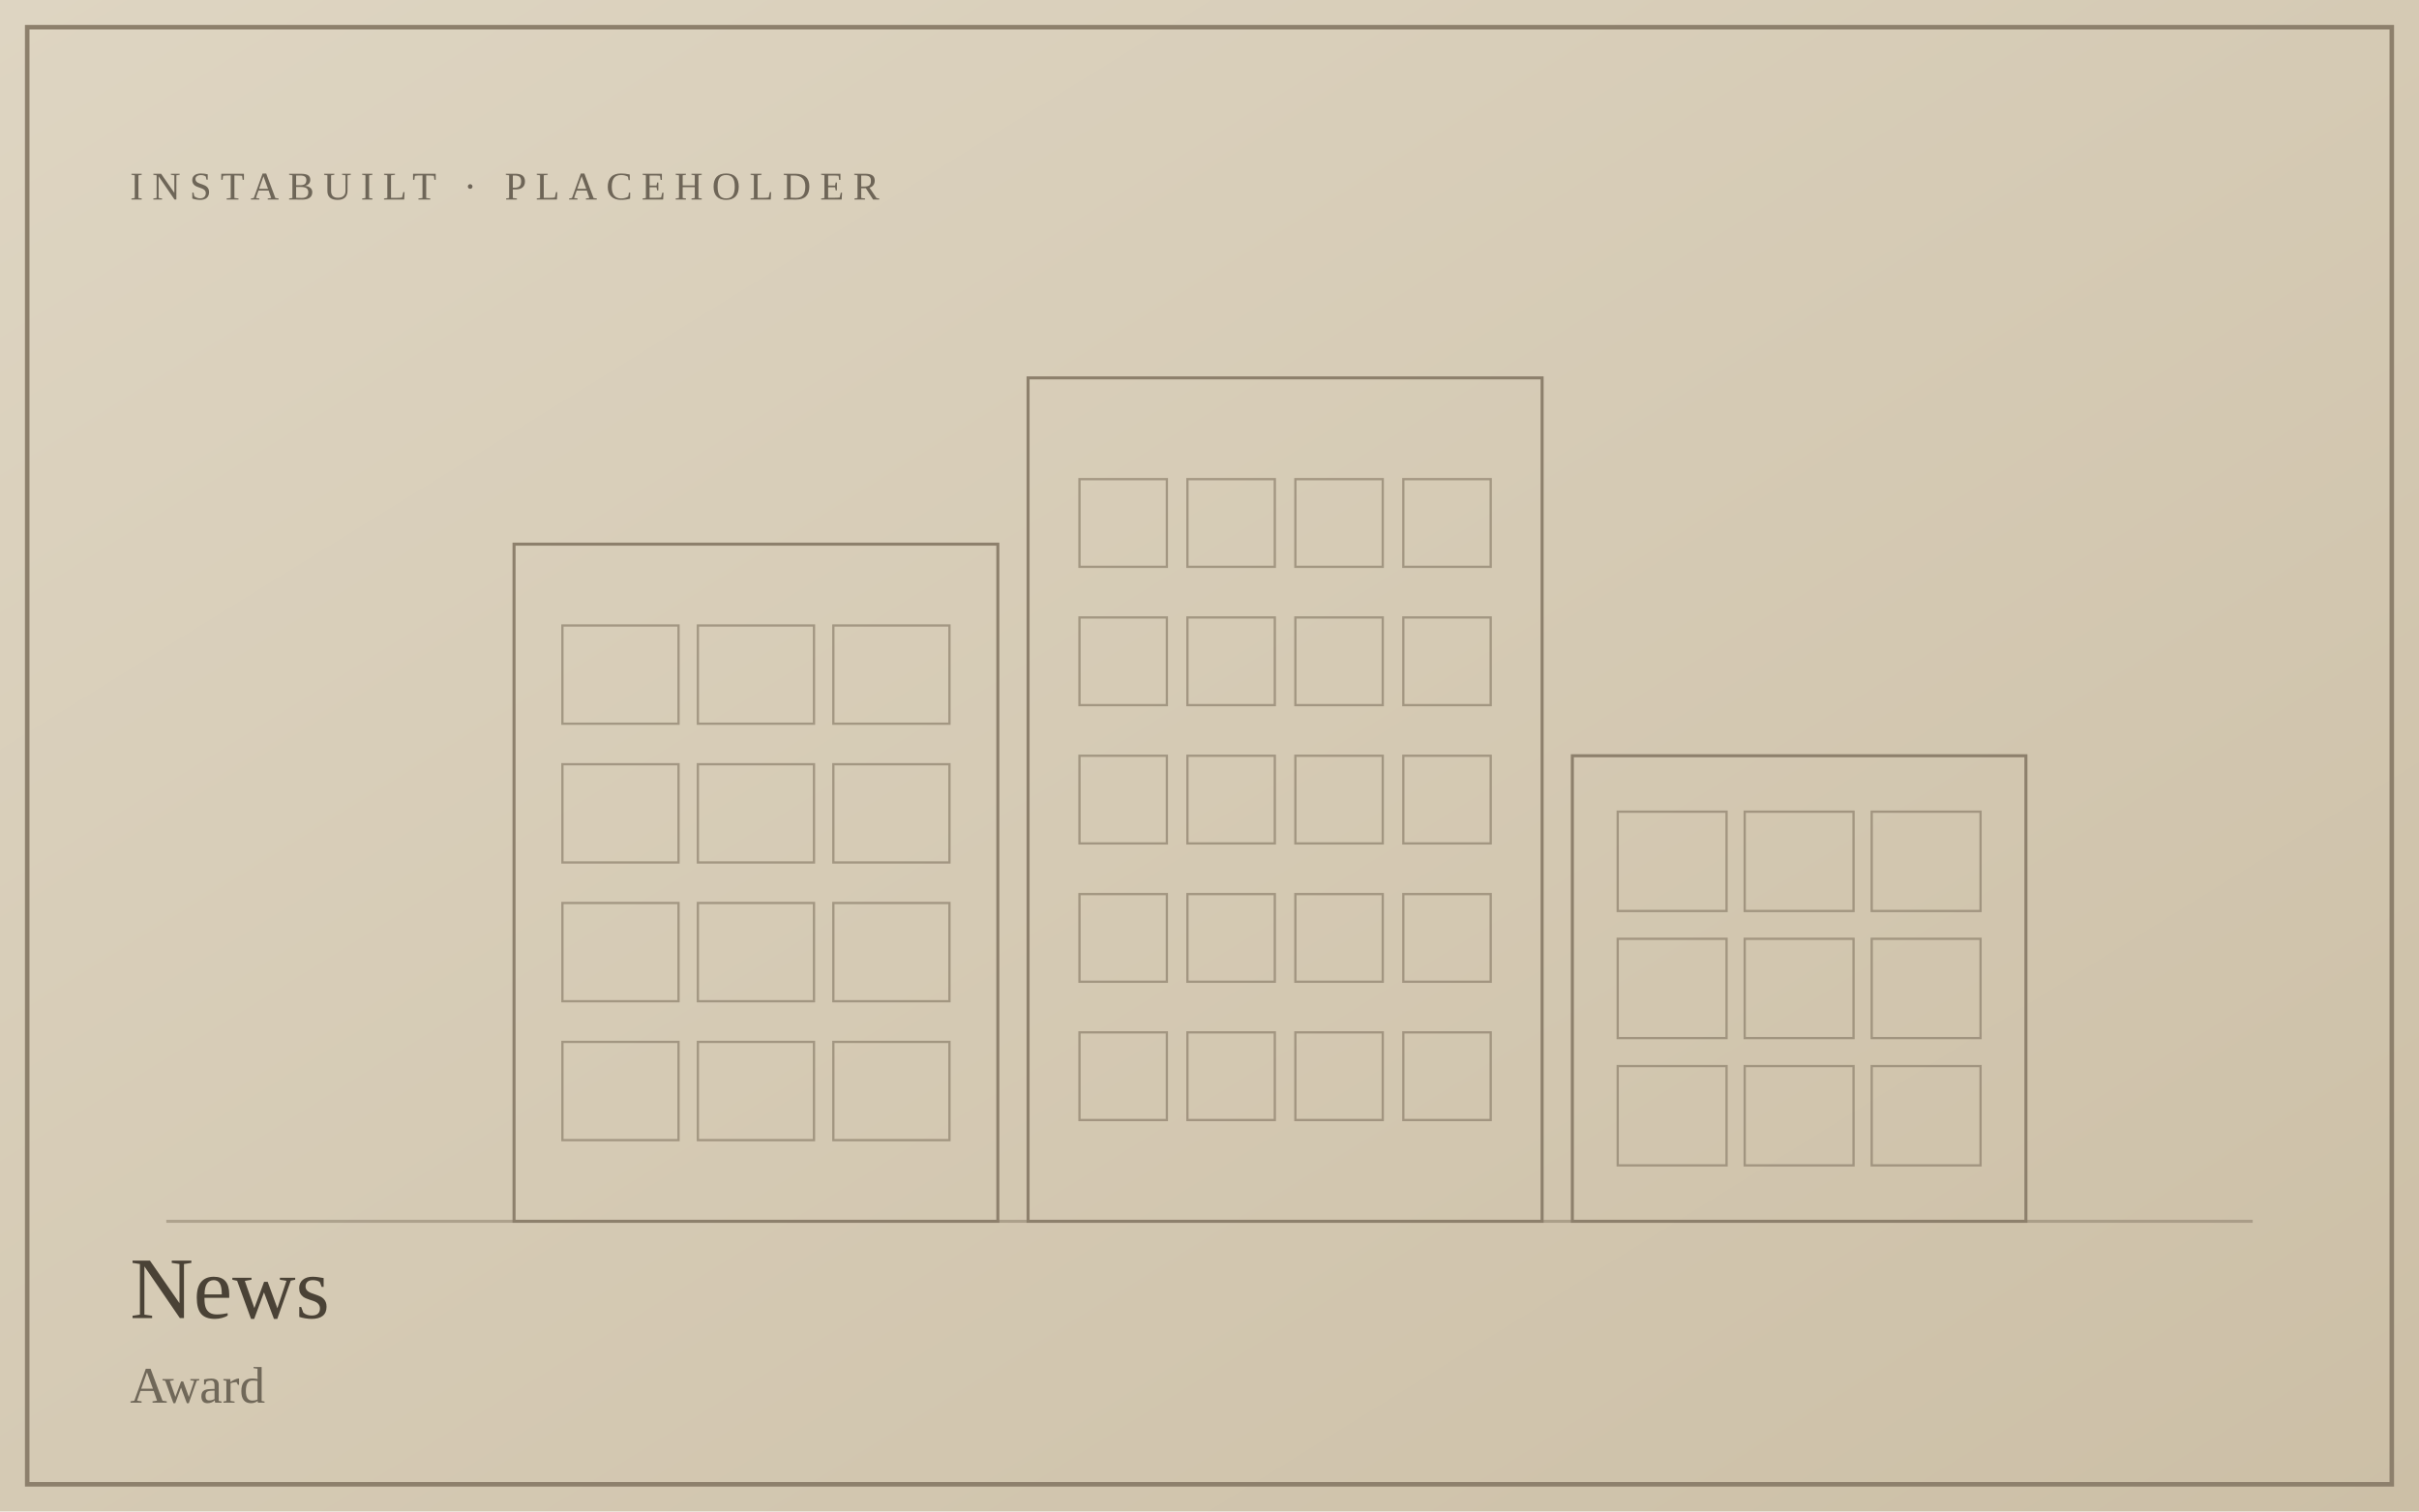
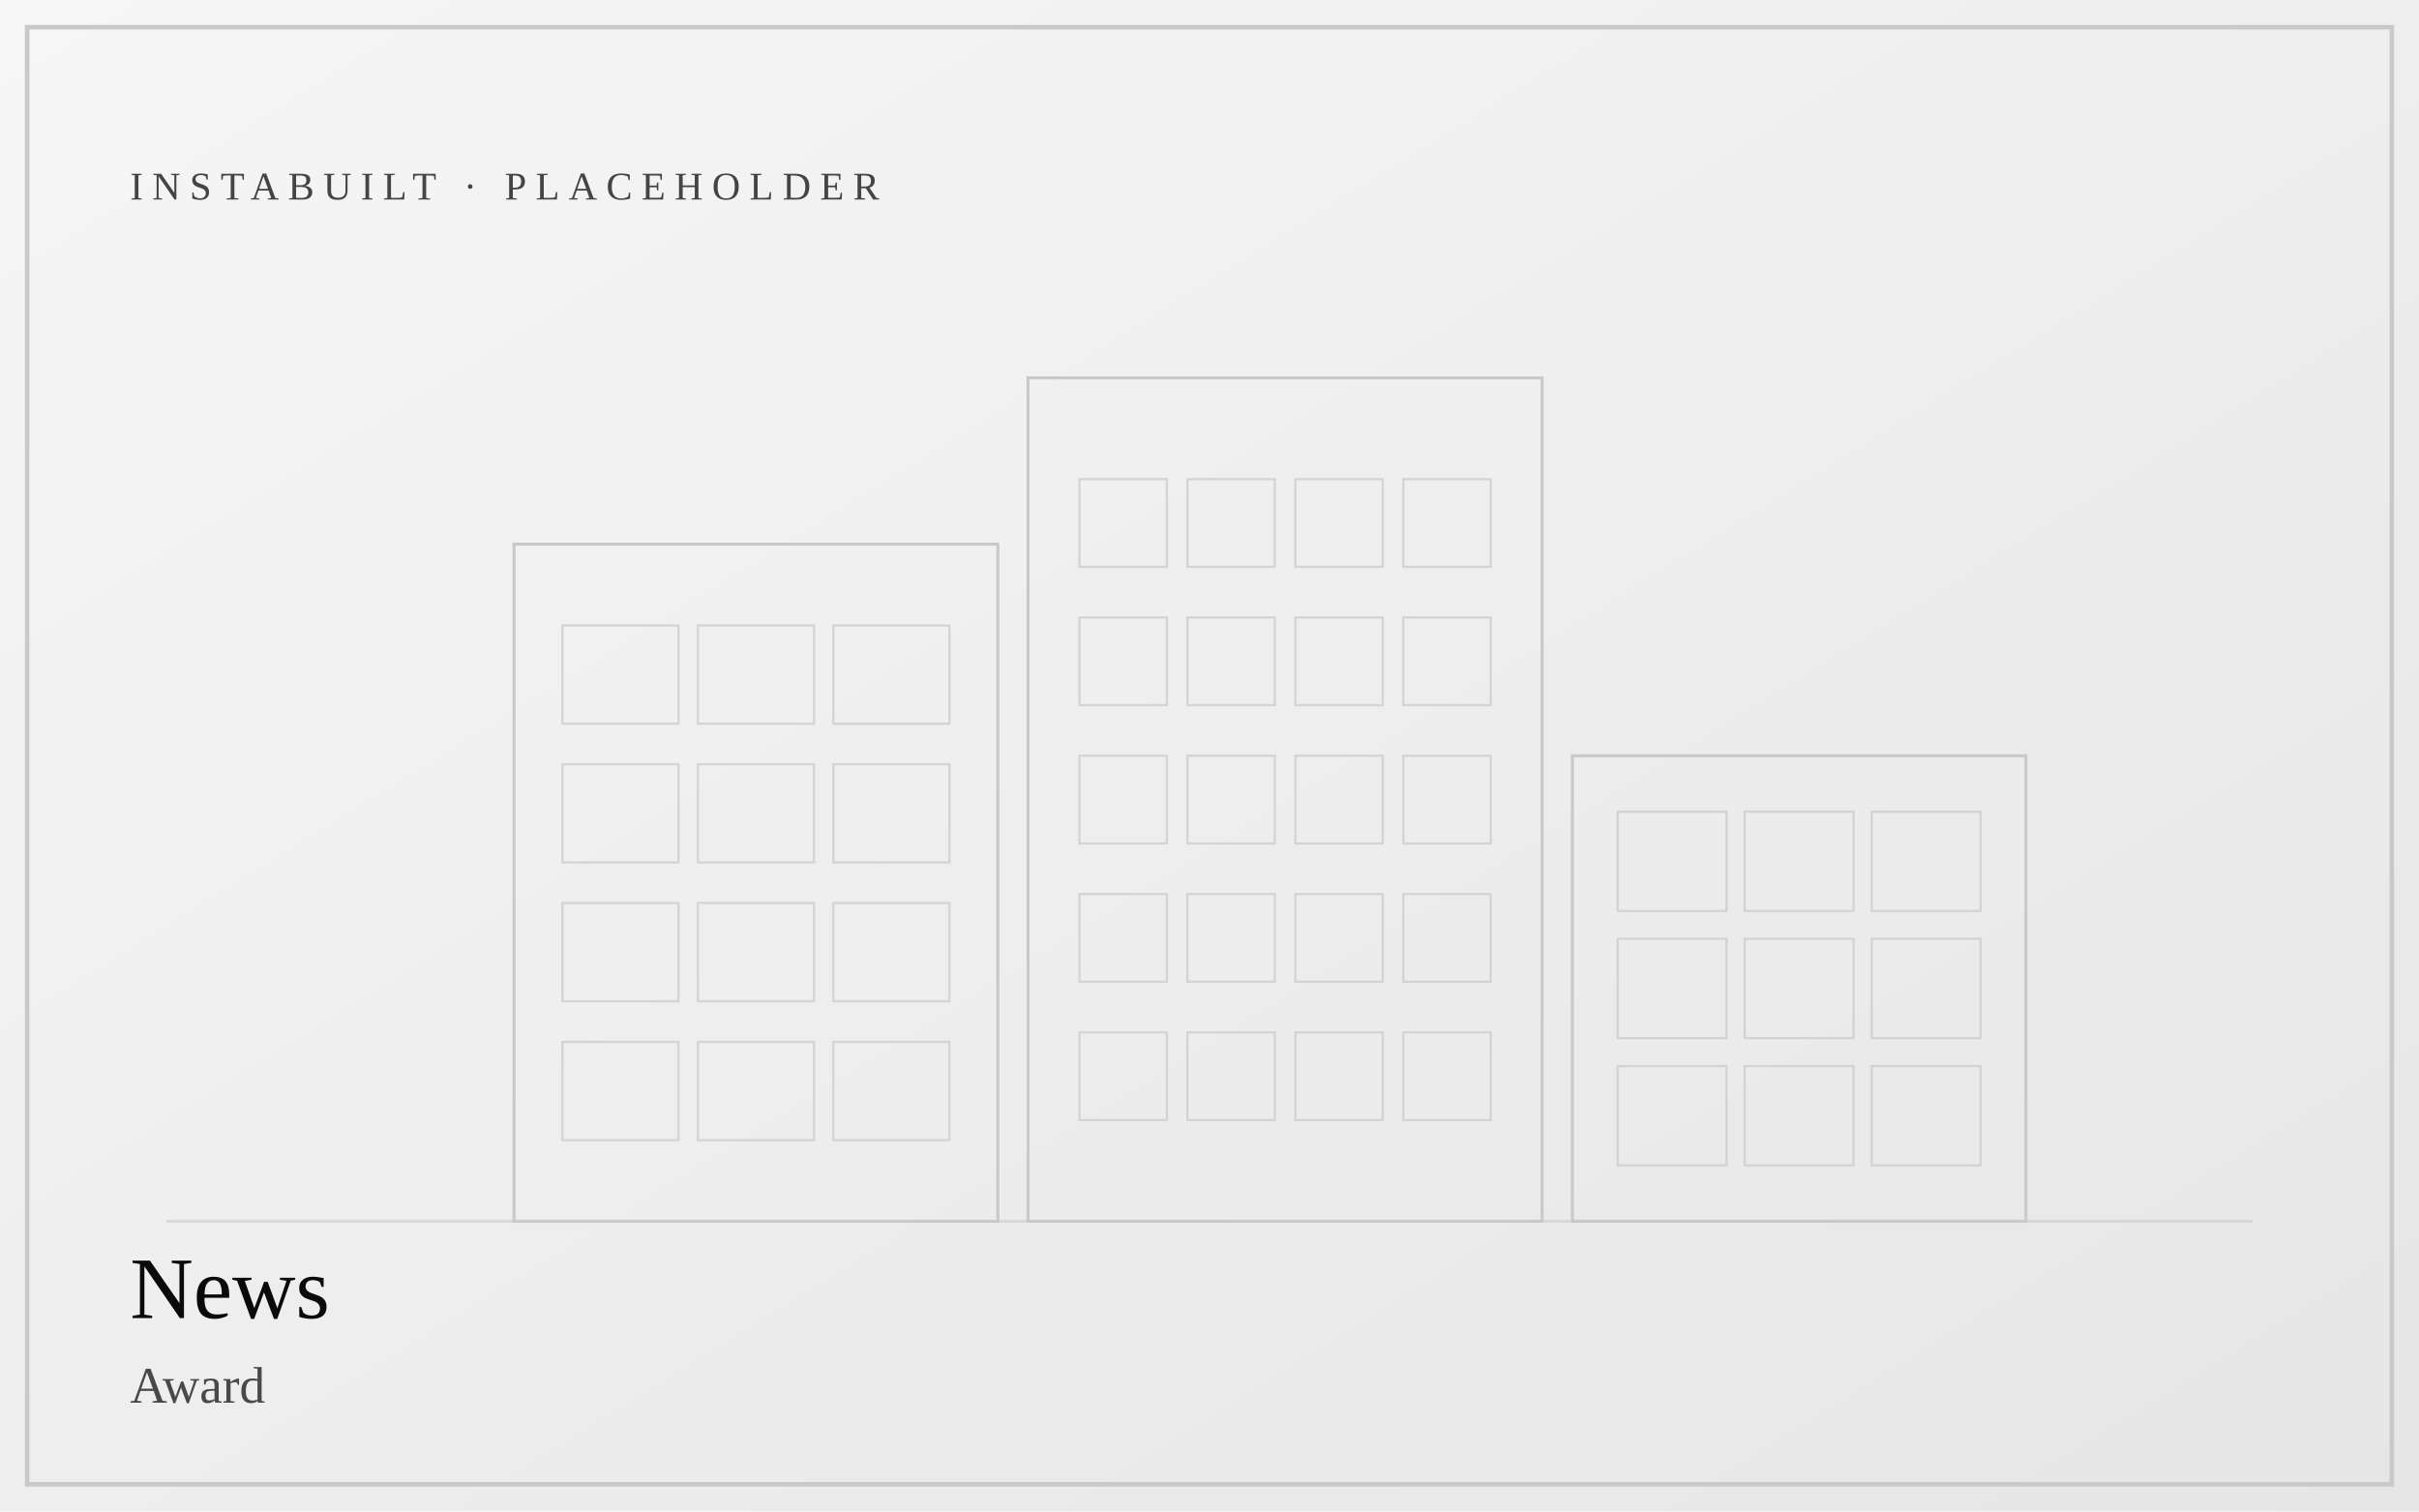
<svg xmlns="http://www.w3.org/2000/svg" width="1600" height="1000" viewBox="0 0 1600 1000" role="img" aria-label="News — Award">
  <defs>
    <linearGradient id="w" x1="0" y1="0" x2="1" y2="1">
-       <stop offset="0" stop-color="#DED5C2" />
-       <stop offset="1" stop-color="#CCBFA6" />
+       <stop offset="0" stop-color="#f6f6f6" />
+       <stop offset="1" stop-color="#e6e6e6" />
    </linearGradient>
  </defs>
  <rect width="1600" height="1000" fill="url(#w)" />
-   <line x1="110" y1="808" x2="1490" y2="808" stroke="#8D806C" stroke-width="2" opacity="0.55" />
-   <rect x="340" y="360" width="320" height="448" fill="none" stroke="#8D806C" stroke-width="2" />
-   <rect x="372.0" y="413.8" width="76.8" height="65.0" fill="none" stroke="#8D806C" stroke-width="1.5" opacity="0.7" />
-   <rect x="461.6" y="413.8" width="76.8" height="65.0" fill="none" stroke="#8D806C" stroke-width="1.5" opacity="0.7" />
-   <rect x="551.2" y="413.8" width="76.8" height="65.0" fill="none" stroke="#8D806C" stroke-width="1.5" opacity="0.7" />
-   <rect x="372.0" y="505.6" width="76.8" height="65.0" fill="none" stroke="#8D806C" stroke-width="1.5" opacity="0.7" />
-   <rect x="461.6" y="505.6" width="76.8" height="65.0" fill="none" stroke="#8D806C" stroke-width="1.5" opacity="0.7" />
-   <rect x="551.2" y="505.6" width="76.8" height="65.0" fill="none" stroke="#8D806C" stroke-width="1.5" opacity="0.7" />
-   <rect x="372.0" y="597.4" width="76.8" height="65.0" fill="none" stroke="#8D806C" stroke-width="1.5" opacity="0.7" />
-   <rect x="461.6" y="597.4" width="76.8" height="65.0" fill="none" stroke="#8D806C" stroke-width="1.5" opacity="0.7" />
-   <rect x="551.2" y="597.4" width="76.8" height="65.0" fill="none" stroke="#8D806C" stroke-width="1.5" opacity="0.7" />
-   <rect x="372.0" y="689.3" width="76.8" height="65.0" fill="none" stroke="#8D806C" stroke-width="1.5" opacity="0.7" />
-   <rect x="461.6" y="689.3" width="76.8" height="65.0" fill="none" stroke="#8D806C" stroke-width="1.5" opacity="0.7" />
-   <rect x="551.2" y="689.3" width="76.8" height="65.0" fill="none" stroke="#8D806C" stroke-width="1.5" opacity="0.7" />
-   <rect x="680" y="250" width="340" height="558" fill="none" stroke="#8D806C" stroke-width="2" />
-   <rect x="714.0" y="317.0" width="57.8" height="58.0" fill="none" stroke="#8D806C" stroke-width="1.5" opacity="0.7" />
-   <rect x="785.4" y="317.0" width="57.8" height="58.0" fill="none" stroke="#8D806C" stroke-width="1.5" opacity="0.7" />
-   <rect x="856.8" y="317.0" width="57.8" height="58.0" fill="none" stroke="#8D806C" stroke-width="1.5" opacity="0.7" />
-   <rect x="928.2" y="317.0" width="57.8" height="58.0" fill="none" stroke="#8D806C" stroke-width="1.5" opacity="0.7" />
-   <rect x="714.0" y="408.5" width="57.8" height="58.0" fill="none" stroke="#8D806C" stroke-width="1.5" opacity="0.7" />
-   <rect x="785.4" y="408.5" width="57.8" height="58.0" fill="none" stroke="#8D806C" stroke-width="1.5" opacity="0.7" />
-   <rect x="856.8" y="408.5" width="57.8" height="58.0" fill="none" stroke="#8D806C" stroke-width="1.5" opacity="0.7" />
-   <rect x="928.2" y="408.5" width="57.8" height="58.0" fill="none" stroke="#8D806C" stroke-width="1.5" opacity="0.7" />
-   <rect x="714.0" y="500.0" width="57.8" height="58.0" fill="none" stroke="#8D806C" stroke-width="1.5" opacity="0.7" />
-   <rect x="785.4" y="500.0" width="57.8" height="58.0" fill="none" stroke="#8D806C" stroke-width="1.5" opacity="0.7" />
-   <rect x="856.8" y="500.0" width="57.8" height="58.0" fill="none" stroke="#8D806C" stroke-width="1.5" opacity="0.7" />
-   <rect x="928.2" y="500.0" width="57.8" height="58.0" fill="none" stroke="#8D806C" stroke-width="1.5" opacity="0.7" />
-   <rect x="714.0" y="591.5" width="57.8" height="58.0" fill="none" stroke="#8D806C" stroke-width="1.5" opacity="0.7" />
-   <rect x="785.4" y="591.5" width="57.8" height="58.0" fill="none" stroke="#8D806C" stroke-width="1.5" opacity="0.7" />
-   <rect x="856.8" y="591.5" width="57.8" height="58.0" fill="none" stroke="#8D806C" stroke-width="1.5" opacity="0.7" />
-   <rect x="928.2" y="591.5" width="57.8" height="58.0" fill="none" stroke="#8D806C" stroke-width="1.5" opacity="0.7" />
-   <rect x="714.0" y="683.0" width="57.8" height="58.0" fill="none" stroke="#8D806C" stroke-width="1.5" opacity="0.7" />
-   <rect x="785.4" y="683.0" width="57.8" height="58.0" fill="none" stroke="#8D806C" stroke-width="1.5" opacity="0.7" />
-   <rect x="856.8" y="683.0" width="57.8" height="58.0" fill="none" stroke="#8D806C" stroke-width="1.5" opacity="0.7" />
-   <rect x="928.2" y="683.0" width="57.8" height="58.0" fill="none" stroke="#8D806C" stroke-width="1.5" opacity="0.7" />
-   <rect x="1040" y="500" width="300" height="308" fill="none" stroke="#8D806C" stroke-width="2" />
-   <rect x="1070.0" y="537.0" width="72.0" height="65.7" fill="none" stroke="#8D806C" stroke-width="1.5" opacity="0.7" />
-   <rect x="1154.0" y="537.0" width="72.0" height="65.7" fill="none" stroke="#8D806C" stroke-width="1.5" opacity="0.7" />
-   <rect x="1238.0" y="537.0" width="72.0" height="65.7" fill="none" stroke="#8D806C" stroke-width="1.5" opacity="0.7" />
-   <rect x="1070.0" y="621.1" width="72.0" height="65.7" fill="none" stroke="#8D806C" stroke-width="1.5" opacity="0.7" />
-   <rect x="1154.0" y="621.1" width="72.0" height="65.7" fill="none" stroke="#8D806C" stroke-width="1.5" opacity="0.7" />
-   <rect x="1238.0" y="621.1" width="72.0" height="65.7" fill="none" stroke="#8D806C" stroke-width="1.5" opacity="0.7" />
-   <rect x="1070.0" y="705.3" width="72.0" height="65.7" fill="none" stroke="#8D806C" stroke-width="1.5" opacity="0.7" />
-   <rect x="1154.0" y="705.3" width="72.0" height="65.7" fill="none" stroke="#8D806C" stroke-width="1.5" opacity="0.7" />
-   <rect x="1238.0" y="705.3" width="72.0" height="65.7" fill="none" stroke="#8D806C" stroke-width="1.5" opacity="0.7" />
-   <rect x="18" y="18" width="1564" height="964" fill="none" stroke="#8D806C" stroke-width="3" />
-   <text x="86" y="132" font-family="Georgia, 'Times New Roman', serif" font-size="26" letter-spacing="6" fill="#4A4236" opacity="0.75">INSTABUILT · PLACEHOLDER</text>
-   <text x="86" y="872" font-family="Georgia, 'Times New Roman', serif" font-size="58" fill="#4A4236">News</text>
-   <text x="86" y="928" font-family="Georgia, 'Times New Roman', serif" font-size="34" fill="#4A4236" opacity="0.72">Award</text>
+   <line x1="110" y1="808" x2="1490" y2="808" stroke="#c9c9c9" stroke-width="2" opacity="0.55" />
+   <rect x="340" y="360" width="320" height="448" fill="none" stroke="#c9c9c9" stroke-width="2" />
+   <rect x="372.0" y="413.8" width="76.8" height="65.0" fill="none" stroke="#c9c9c9" stroke-width="1.5" opacity="0.7" />
+   <rect x="461.6" y="413.8" width="76.8" height="65.0" fill="none" stroke="#c9c9c9" stroke-width="1.5" opacity="0.7" />
+   <rect x="551.2" y="413.8" width="76.8" height="65.0" fill="none" stroke="#c9c9c9" stroke-width="1.5" opacity="0.7" />
+   <rect x="372.0" y="505.6" width="76.8" height="65.0" fill="none" stroke="#c9c9c9" stroke-width="1.5" opacity="0.7" />
+   <rect x="461.6" y="505.6" width="76.8" height="65.0" fill="none" stroke="#c9c9c9" stroke-width="1.5" opacity="0.7" />
+   <rect x="551.2" y="505.6" width="76.8" height="65.0" fill="none" stroke="#c9c9c9" stroke-width="1.5" opacity="0.7" />
+   <rect x="372.0" y="597.4" width="76.8" height="65.0" fill="none" stroke="#c9c9c9" stroke-width="1.5" opacity="0.7" />
+   <rect x="461.6" y="597.4" width="76.8" height="65.0" fill="none" stroke="#c9c9c9" stroke-width="1.5" opacity="0.7" />
+   <rect x="551.2" y="597.4" width="76.8" height="65.0" fill="none" stroke="#c9c9c9" stroke-width="1.5" opacity="0.7" />
+   <rect x="372.0" y="689.3" width="76.8" height="65.0" fill="none" stroke="#c9c9c9" stroke-width="1.5" opacity="0.7" />
+   <rect x="461.6" y="689.3" width="76.8" height="65.0" fill="none" stroke="#c9c9c9" stroke-width="1.5" opacity="0.7" />
+   <rect x="551.2" y="689.3" width="76.8" height="65.0" fill="none" stroke="#c9c9c9" stroke-width="1.5" opacity="0.7" />
+   <rect x="680" y="250" width="340" height="558" fill="none" stroke="#c9c9c9" stroke-width="2" />
+   <rect x="714.0" y="317.0" width="57.8" height="58.0" fill="none" stroke="#c9c9c9" stroke-width="1.5" opacity="0.7" />
+   <rect x="785.4" y="317.0" width="57.8" height="58.0" fill="none" stroke="#c9c9c9" stroke-width="1.5" opacity="0.7" />
+   <rect x="856.8" y="317.0" width="57.8" height="58.0" fill="none" stroke="#c9c9c9" stroke-width="1.5" opacity="0.7" />
+   <rect x="928.2" y="317.0" width="57.8" height="58.0" fill="none" stroke="#c9c9c9" stroke-width="1.5" opacity="0.7" />
+   <rect x="714.0" y="408.5" width="57.8" height="58.0" fill="none" stroke="#c9c9c9" stroke-width="1.5" opacity="0.7" />
+   <rect x="785.4" y="408.5" width="57.8" height="58.0" fill="none" stroke="#c9c9c9" stroke-width="1.5" opacity="0.7" />
+   <rect x="856.8" y="408.5" width="57.8" height="58.0" fill="none" stroke="#c9c9c9" stroke-width="1.5" opacity="0.7" />
+   <rect x="928.2" y="408.5" width="57.8" height="58.0" fill="none" stroke="#c9c9c9" stroke-width="1.5" opacity="0.7" />
+   <rect x="714.0" y="500.0" width="57.8" height="58.0" fill="none" stroke="#c9c9c9" stroke-width="1.5" opacity="0.7" />
+   <rect x="785.4" y="500.0" width="57.8" height="58.0" fill="none" stroke="#c9c9c9" stroke-width="1.5" opacity="0.7" />
+   <rect x="856.8" y="500.0" width="57.8" height="58.0" fill="none" stroke="#c9c9c9" stroke-width="1.5" opacity="0.7" />
+   <rect x="928.2" y="500.0" width="57.8" height="58.0" fill="none" stroke="#c9c9c9" stroke-width="1.5" opacity="0.7" />
+   <rect x="714.0" y="591.5" width="57.8" height="58.0" fill="none" stroke="#c9c9c9" stroke-width="1.5" opacity="0.7" />
+   <rect x="785.4" y="591.5" width="57.8" height="58.0" fill="none" stroke="#c9c9c9" stroke-width="1.5" opacity="0.7" />
+   <rect x="856.8" y="591.5" width="57.8" height="58.0" fill="none" stroke="#c9c9c9" stroke-width="1.5" opacity="0.7" />
+   <rect x="928.2" y="591.5" width="57.8" height="58.0" fill="none" stroke="#c9c9c9" stroke-width="1.5" opacity="0.7" />
+   <rect x="714.0" y="683.0" width="57.8" height="58.0" fill="none" stroke="#c9c9c9" stroke-width="1.5" opacity="0.7" />
+   <rect x="785.4" y="683.0" width="57.8" height="58.0" fill="none" stroke="#c9c9c9" stroke-width="1.5" opacity="0.7" />
+   <rect x="856.8" y="683.0" width="57.8" height="58.0" fill="none" stroke="#c9c9c9" stroke-width="1.5" opacity="0.7" />
+   <rect x="928.2" y="683.0" width="57.8" height="58.0" fill="none" stroke="#c9c9c9" stroke-width="1.5" opacity="0.7" />
+   <rect x="1040" y="500" width="300" height="308" fill="none" stroke="#c9c9c9" stroke-width="2" />
+   <rect x="1070.0" y="537.0" width="72.0" height="65.7" fill="none" stroke="#c9c9c9" stroke-width="1.5" opacity="0.7" />
+   <rect x="1154.0" y="537.0" width="72.0" height="65.7" fill="none" stroke="#c9c9c9" stroke-width="1.5" opacity="0.7" />
+   <rect x="1238.0" y="537.0" width="72.0" height="65.7" fill="none" stroke="#c9c9c9" stroke-width="1.5" opacity="0.7" />
+   <rect x="1070.0" y="621.1" width="72.0" height="65.7" fill="none" stroke="#c9c9c9" stroke-width="1.5" opacity="0.7" />
+   <rect x="1154.0" y="621.1" width="72.0" height="65.7" fill="none" stroke="#c9c9c9" stroke-width="1.5" opacity="0.7" />
+   <rect x="1238.0" y="621.1" width="72.0" height="65.7" fill="none" stroke="#c9c9c9" stroke-width="1.5" opacity="0.7" />
+   <rect x="1070.0" y="705.3" width="72.0" height="65.7" fill="none" stroke="#c9c9c9" stroke-width="1.5" opacity="0.7" />
+   <rect x="1154.0" y="705.3" width="72.0" height="65.7" fill="none" stroke="#c9c9c9" stroke-width="1.5" opacity="0.7" />
+   <rect x="1238.0" y="705.3" width="72.0" height="65.7" fill="none" stroke="#c9c9c9" stroke-width="1.5" opacity="0.7" />
+   <rect x="18" y="18" width="1564" height="964" fill="none" stroke="#c9c9c9" stroke-width="3" />
+   <text x="86" y="132" font-family="Georgia, 'Times New Roman', serif" font-size="26" letter-spacing="6" fill="#0a0a0a" opacity="0.75">INSTABUILT · PLACEHOLDER</text>
+   <text x="86" y="872" font-family="Georgia, 'Times New Roman', serif" font-size="58" fill="#0a0a0a">News</text>
+   <text x="86" y="928" font-family="Georgia, 'Times New Roman', serif" font-size="34" fill="#0a0a0a" opacity="0.72">Award</text>
</svg>
